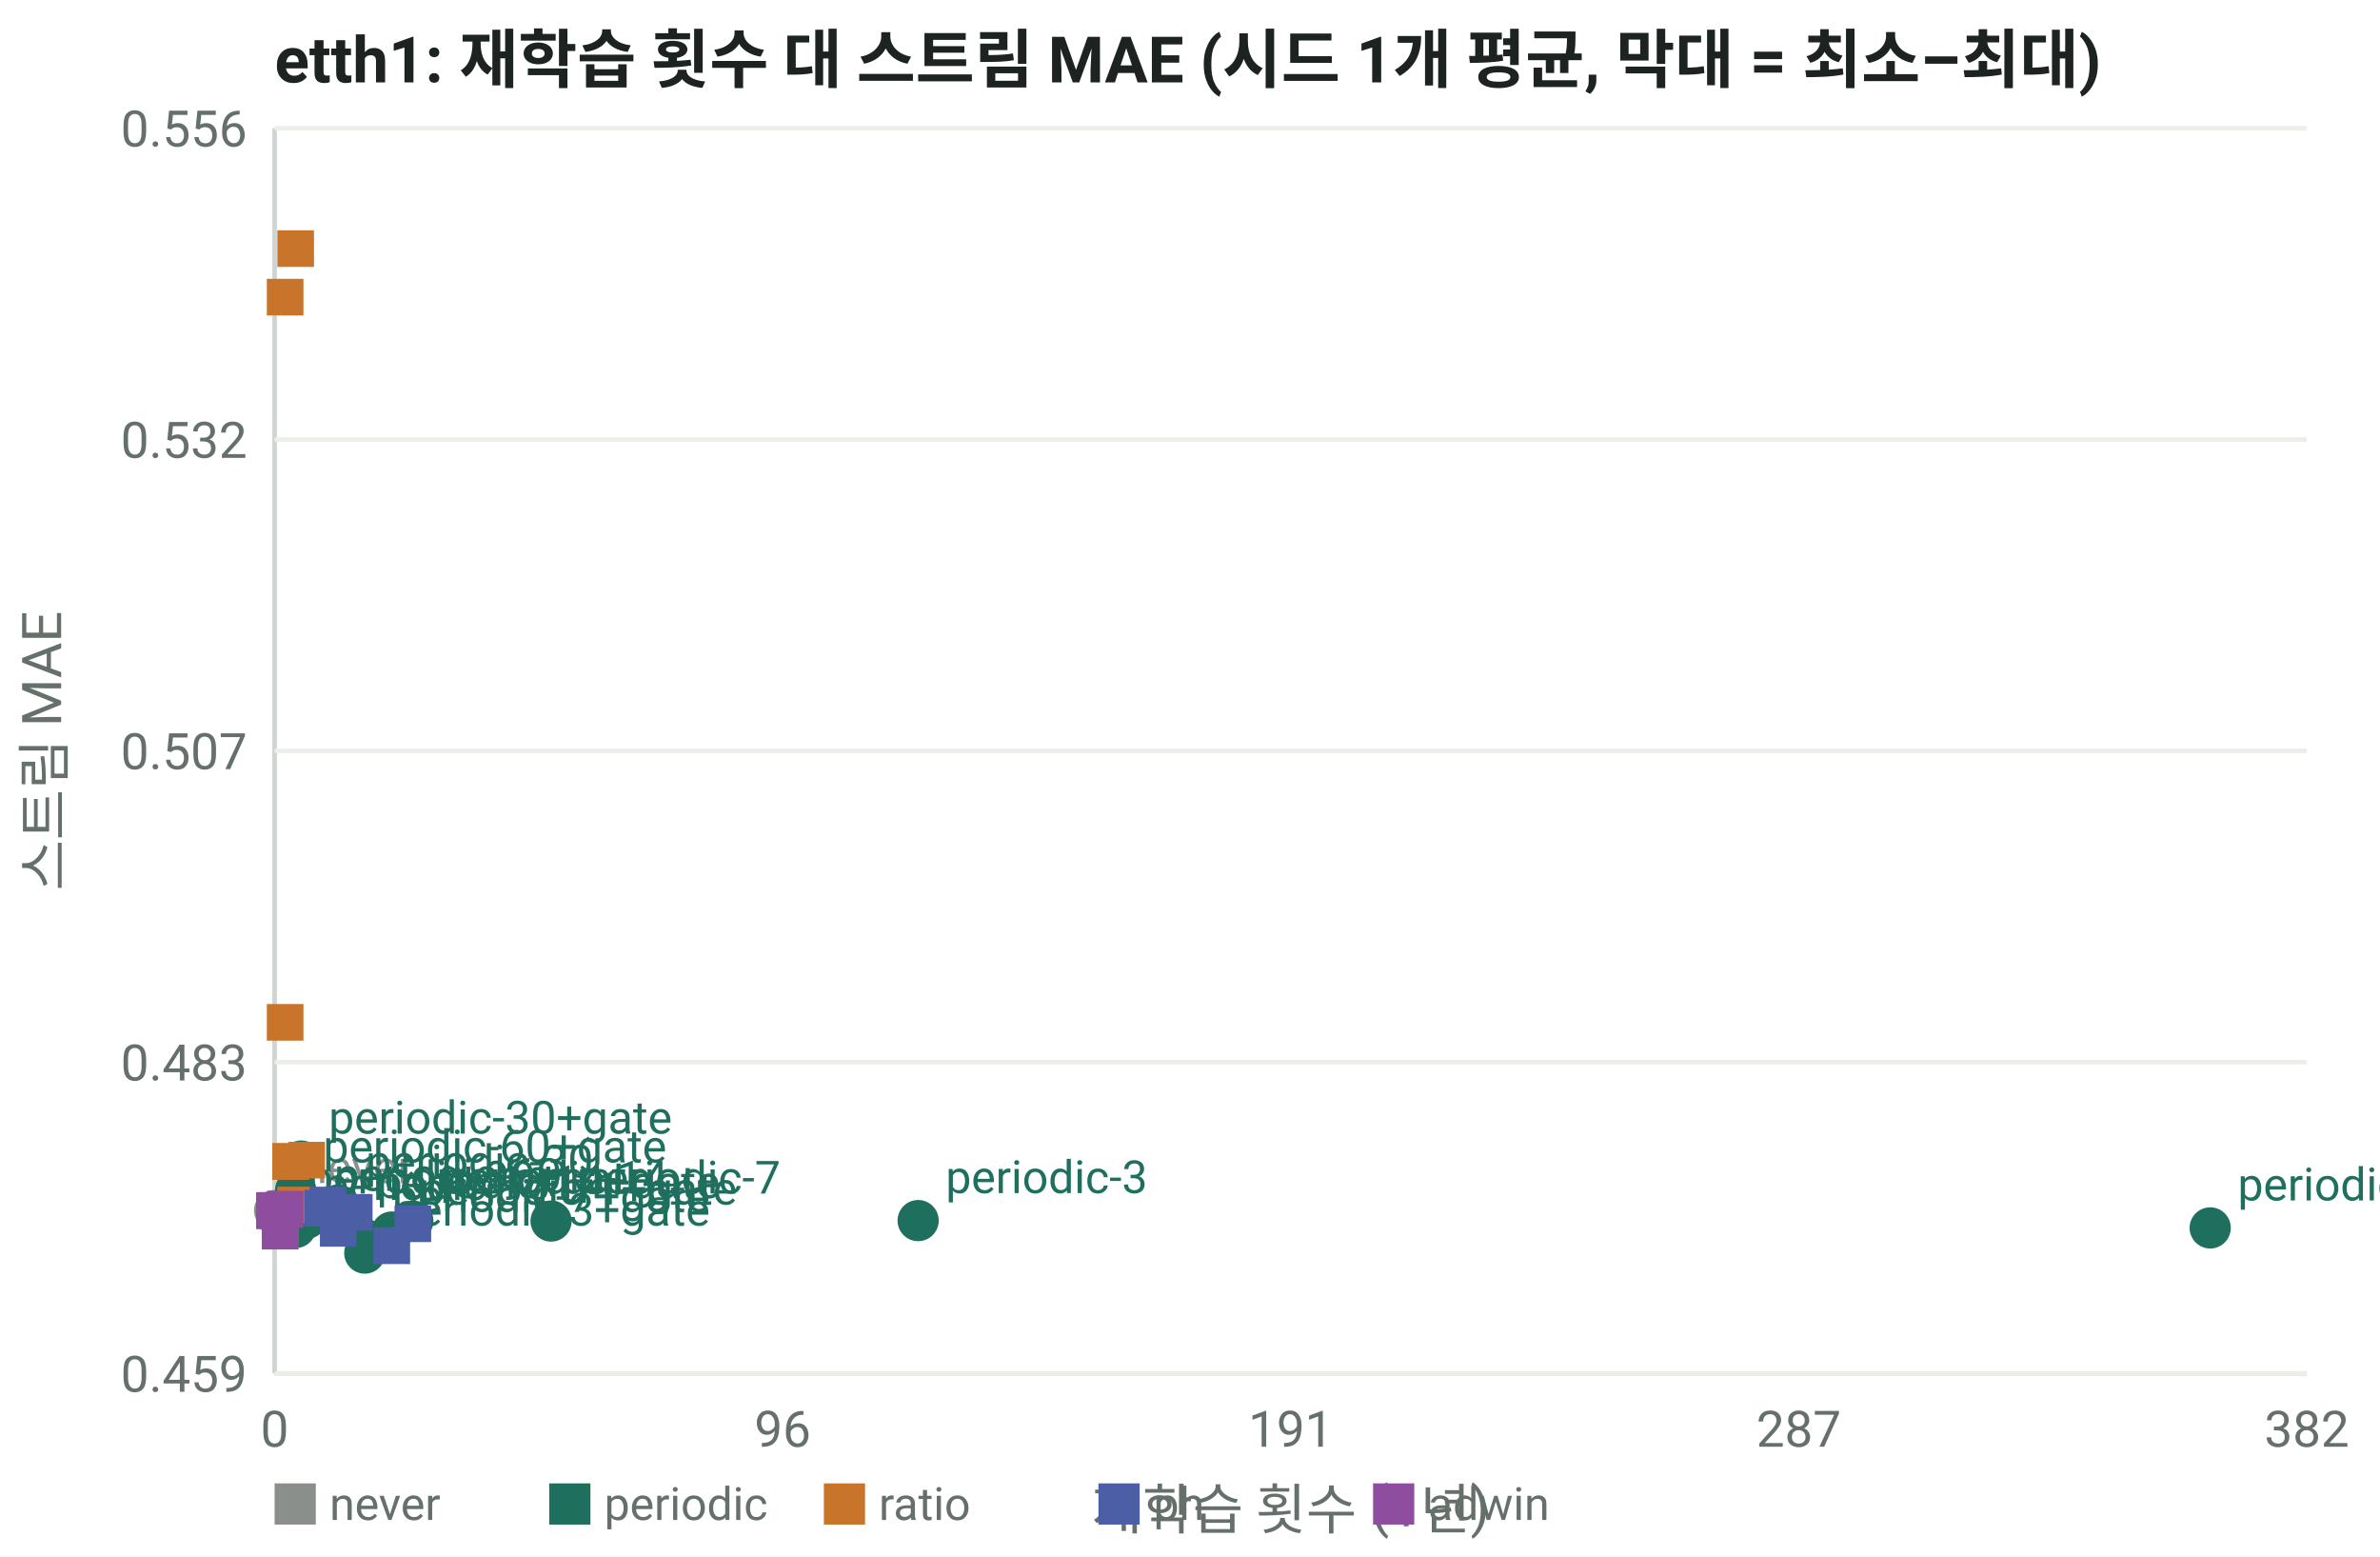
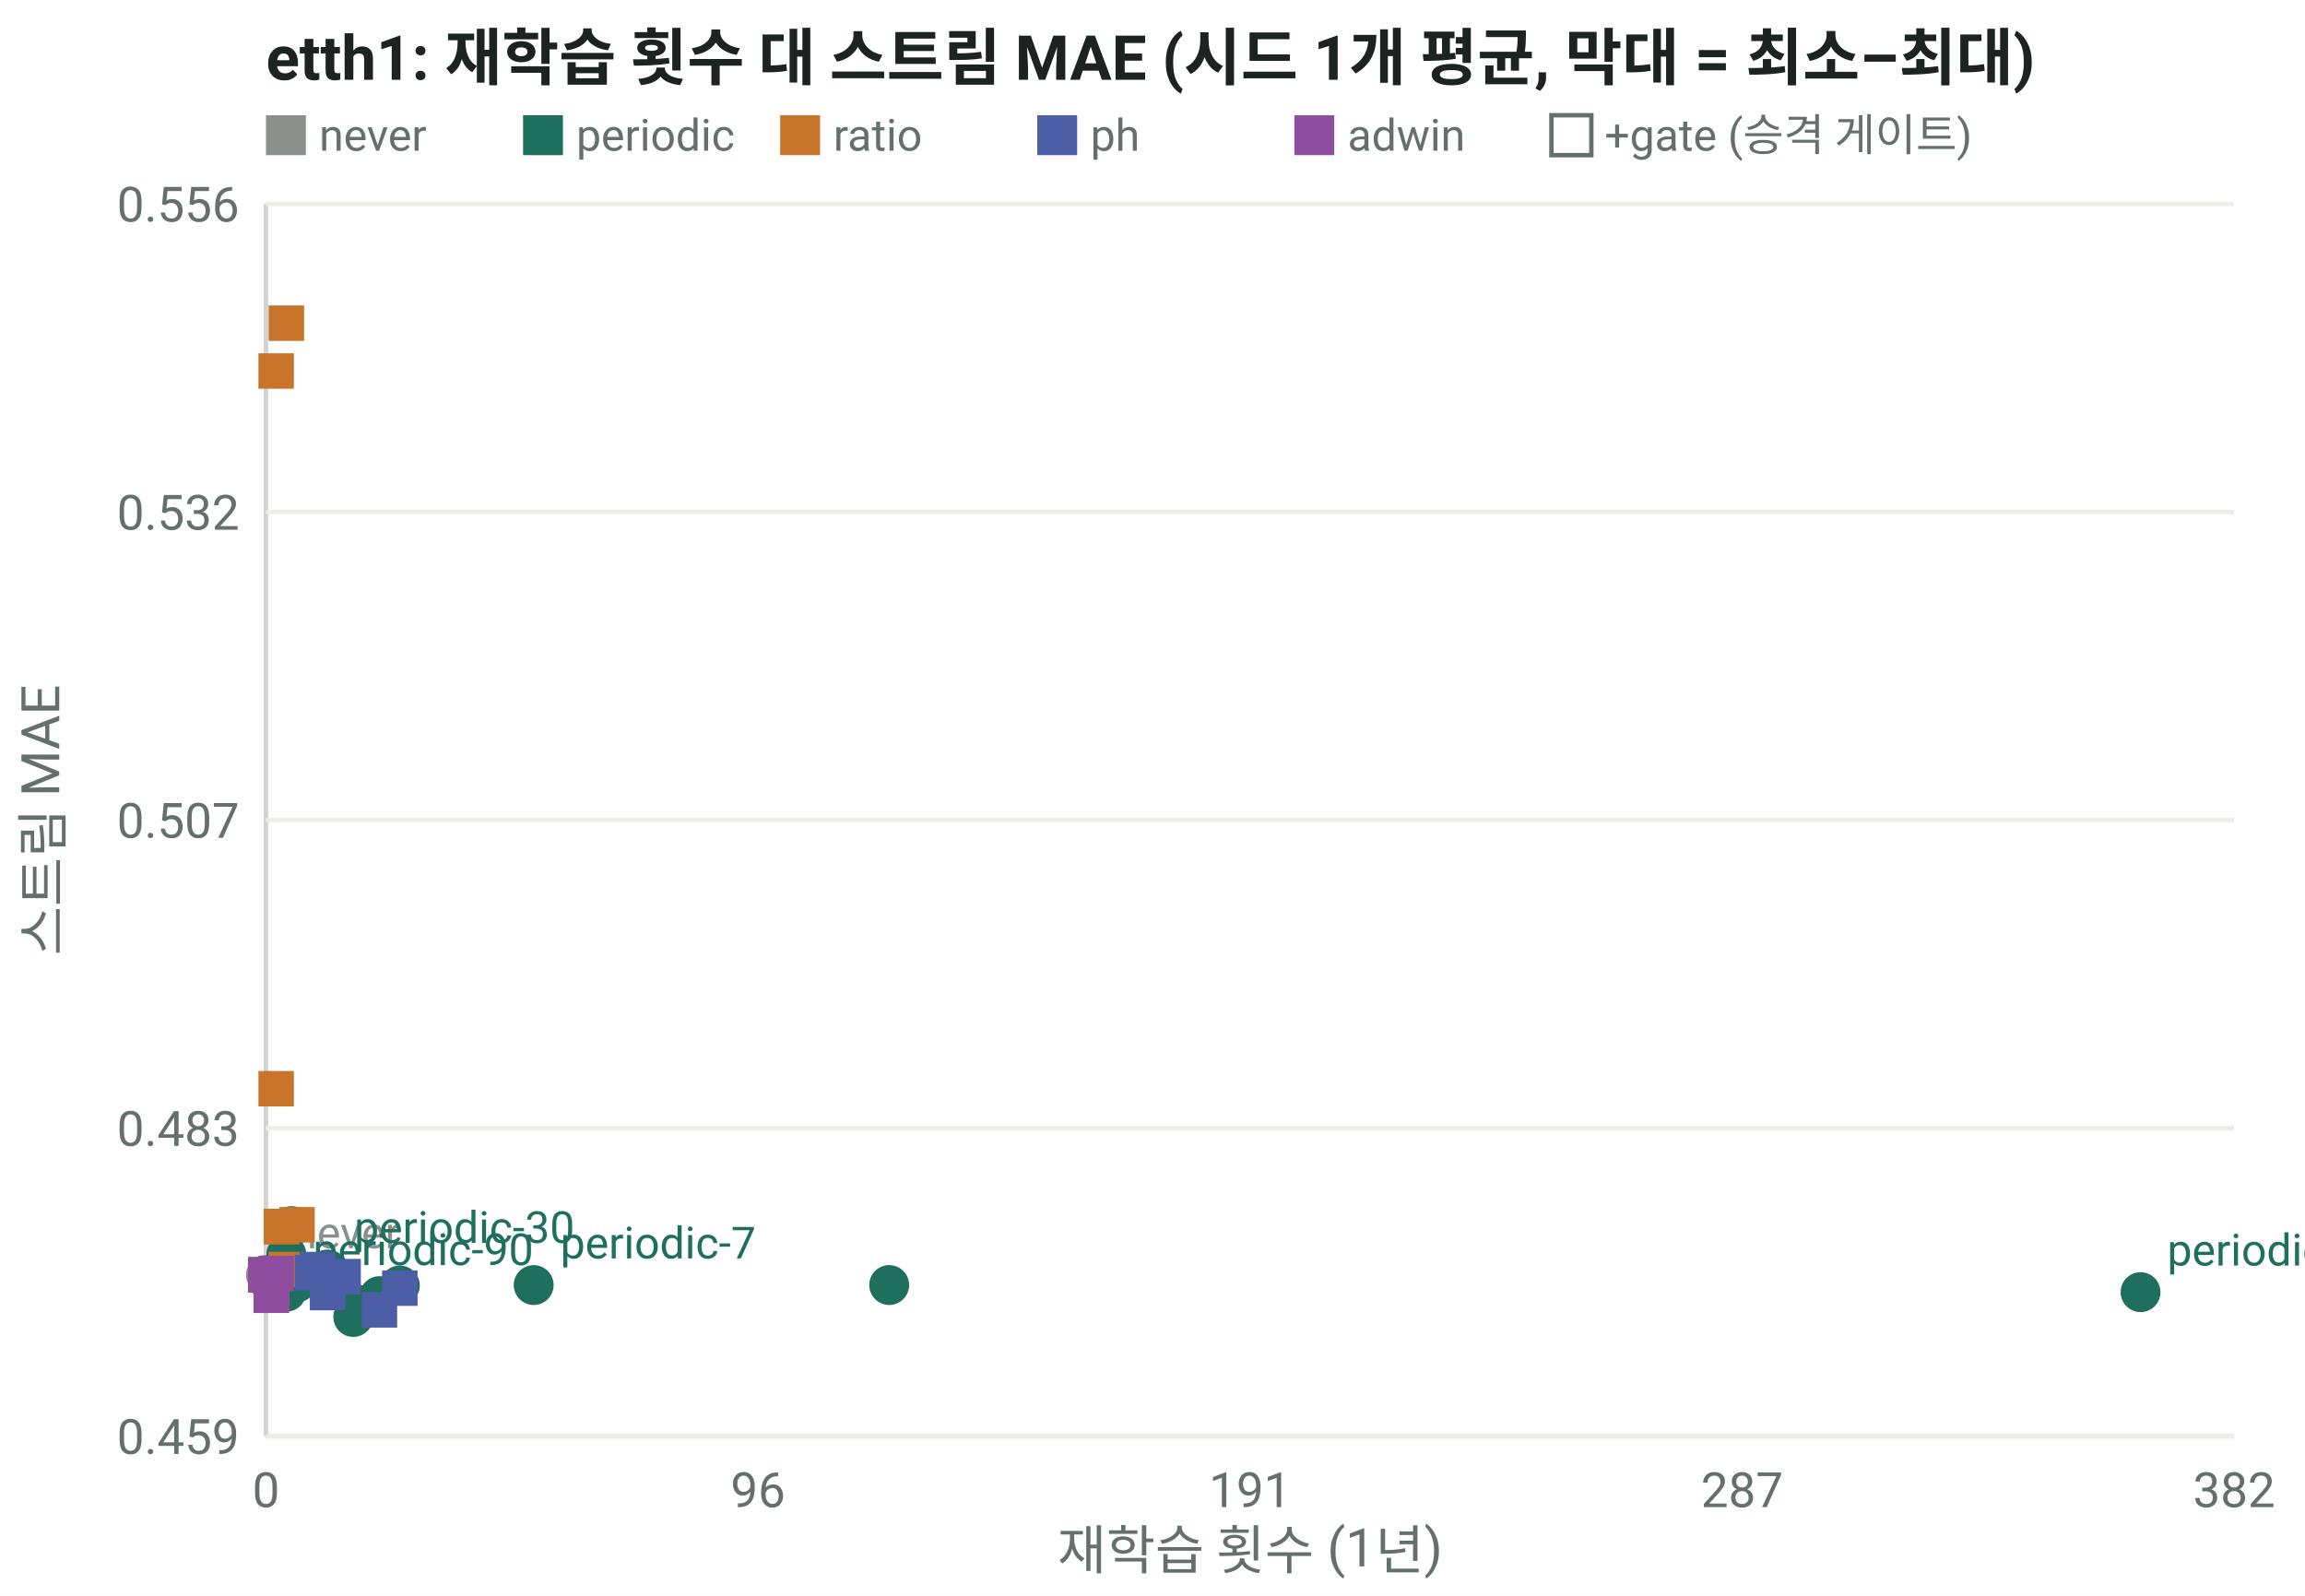
- <svg xmlns="http://www.w3.org/2000/svg" viewBox="0 0 520 340" width="520" height="340" font-family="system-ui, -apple-system, Segoe UI, Roboto, Noto Sans KR, sans-serif" font-size="12">
-   <rect width="520" height="340" fill="white" />
+ <svg xmlns="http://www.w3.org/2000/svg" viewBox="0 0 520 360" width="520" height="360" font-family="system-ui, -apple-system, Segoe UI, Roboto, Noto Sans KR, sans-serif" font-size="12">
+   <rect width="520" height="360" fill="white" />
  <text x="60" y="18" font-size="14" font-weight="600" fill="#1d2320">etth1: 재학습 횟수 대 스트림 MAE (시드 1개 평균, 막대 = 최소–최대)</text>
-   <text x="282.0" y="334" text-anchor="middle" fill="#66706a">재학습 횟수 (1년)</text>
-   <text transform="translate(14,164.0) rotate(-90)" text-anchor="middle" fill="#66706a">스트림 MAE</text>
-   <line x1="60" x2="504" y1="300" y2="300" stroke="#cfd4d0" />
-   <line x1="60" x2="60" y1="28" y2="300" stroke="#cfd4d0" />
-   <line x1="60" x2="504" y1="300.0" y2="300.0" stroke="#eceeea" />
-   <text x="54" y="304.0" text-anchor="end" fill="#66706a" font-size="11">0.459</text>
-   <text x="60.0" y="316" text-anchor="middle" fill="#66706a" font-size="11">0</text>
-   <line x1="60" x2="504" y1="232.0" y2="232.0" stroke="#eceeea" />
-   <text x="54" y="236.0" text-anchor="end" fill="#66706a" font-size="11">0.483</text>
-   <text x="171.0" y="316" text-anchor="middle" fill="#66706a" font-size="11">96</text>
-   <line x1="60" x2="504" y1="164.0" y2="164.0" stroke="#eceeea" />
-   <text x="54" y="168.0" text-anchor="end" fill="#66706a" font-size="11">0.507</text>
-   <text x="282.0" y="316" text-anchor="middle" fill="#66706a" font-size="11">191</text>
-   <line x1="60" x2="504" y1="96.0" y2="96.0" stroke="#eceeea" />
-   <text x="54" y="100.0" text-anchor="end" fill="#66706a" font-size="11">0.532</text>
-   <text x="393.0" y="316" text-anchor="middle" fill="#66706a" font-size="11">287</text>
-   <line x1="60" x2="504" y1="28.0" y2="28.0" stroke="#eceeea" />
-   <text x="54" y="32.0" text-anchor="end" fill="#66706a" font-size="11">0.556</text>
-   <text x="504.0" y="316" text-anchor="middle" fill="#66706a" font-size="11">382</text>
-   <line x1="60.0" x2="60.0" y1="264.4" y2="264.4" stroke="#8a8f8c" stroke-width="1.2" opacity=".6" />
-   <circle cx="60.0" cy="264.4" r="4.5" fill="#8a8f8c" />
-   <text x="66.0" y="258.4" font-size="10" fill="#8a8f8c">never</text>
-   <line x1="482.9" x2="482.9" y1="268.2" y2="268.2" stroke="#1f6f5f" stroke-width="1.2" opacity=".6" />
-   <circle cx="482.9" cy="268.2" r="4.5" fill="#1f6f5f" />
-   <text x="488.9" y="262.2" font-size="10" fill="#1f6f5f">periodic-1</text>
-   <line x1="85.6" x2="85.6" y1="269.1" y2="269.1" stroke="#1f6f5f" stroke-width="1.2" opacity=".6" />
-   <circle cx="85.6" cy="269.1" r="4.5" fill="#1f6f5f" />
-   <text x="91.6" y="263.1" font-size="10" fill="#1f6f5f">periodic-1+gate</text>
-   <line x1="200.6" x2="200.6" y1="266.6" y2="266.6" stroke="#1f6f5f" stroke-width="1.2" opacity=".6" />
-   <circle cx="200.6" cy="266.6" r="4.5" fill="#1f6f5f" />
-   <text x="206.6" y="260.6" font-size="10" fill="#1f6f5f">periodic-3</text>
-   <line x1="79.7" x2="79.7" y1="273.7" y2="273.7" stroke="#1f6f5f" stroke-width="1.2" opacity=".6" />
-   <circle cx="79.7" cy="273.7" r="4.5" fill="#1f6f5f" />
-   <text x="85.7" y="267.7" font-size="10" fill="#1f6f5f">periodic-3+gate</text>
-   <line x1="120.4" x2="120.4" y1="266.7" y2="266.7" stroke="#1f6f5f" stroke-width="1.2" opacity=".6" />
-   <circle cx="120.4" cy="266.7" r="4.5" fill="#1f6f5f" />
-   <text x="126.4" y="260.7" font-size="10" fill="#1f6f5f">periodic-7</text>
-   <line x1="79.7" x2="79.7" y1="270.7" y2="270.7" stroke="#1f6f5f" stroke-width="1.2" opacity=".6" />
-   <circle cx="79.7" cy="270.7" r="4.5" fill="#1f6f5f" />
-   <text x="85.7" y="264.7" font-size="10" fill="#1f6f5f">periodic-7+gate</text>
-   <line x1="90.2" x2="90.2" y1="266.7" y2="266.7" stroke="#1f6f5f" stroke-width="1.2" opacity=".6" />
-   <circle cx="90.2" cy="266.7" r="4.5" fill="#1f6f5f" />
-   <text x="96.2" y="260.7" font-size="10" fill="#1f6f5f">periodic-14</text>
-   <line x1="76.3" x2="76.3" y1="267.7" y2="267.7" stroke="#1f6f5f" stroke-width="1.2" opacity=".6" />
-   <circle cx="76.3" cy="267.7" r="4.5" fill="#1f6f5f" />
-   <text x="82.3" y="261.7" font-size="10" fill="#1f6f5f">periodic-14+gate</text>
-   <line x1="73.9" x2="73.9" y1="263.2" y2="263.2" stroke="#1f6f5f" stroke-width="1.2" opacity=".6" />
-   <circle cx="73.9" cy="263.2" r="4.5" fill="#1f6f5f" />
-   <text x="79.9" y="257.2" font-size="10" fill="#1f6f5f">periodic-30</text>
-   <line x1="65.8" x2="65.8" y1="253.6" y2="253.6" stroke="#1f6f5f" stroke-width="1.2" opacity=".6" />
-   <circle cx="65.8" cy="253.6" r="4.5" fill="#1f6f5f" />
-   <text x="71.8" y="247.6" font-size="10" fill="#1f6f5f">periodic-30+gate</text>
-   <line x1="67.0" x2="67.0" y1="266.1" y2="266.1" stroke="#1f6f5f" stroke-width="1.2" opacity=".6" />
-   <circle cx="67.0" cy="266.1" r="4.5" fill="#1f6f5f" />
-   <text x="73.0" y="260.1" font-size="10" fill="#1f6f5f">periodic-60</text>
-   <line x1="64.6" x2="64.6" y1="259.9" y2="259.9" stroke="#1f6f5f" stroke-width="1.2" opacity=".6" />
-   <circle cx="64.6" cy="259.9" r="4.5" fill="#1f6f5f" />
-   <text x="70.6" y="253.9" font-size="10" fill="#1f6f5f">periodic-60+gate</text>
-   <line x1="64.6" x2="64.6" y1="268.1" y2="268.1" stroke="#1f6f5f" stroke-width="1.2" opacity=".6" />
-   <circle cx="64.6" cy="268.1" r="4.5" fill="#1f6f5f" />
-   <text x="70.6" y="262.1" font-size="10" fill="#1f6f5f">periodic-90</text>
-   <line x1="61.2" x2="61.2" y1="266.7" y2="266.7" stroke="#1f6f5f" stroke-width="1.2" opacity=".6" />
-   <circle cx="61.2" cy="266.7" r="4.5" fill="#1f6f5f" />
-   <text x="67.2" y="260.7" font-size="10" fill="#1f6f5f">periodic-90+gate</text>
-   <line x1="67.0" x2="67.0" y1="253.4" y2="253.4" stroke="#c8742b" stroke-width="1.2" opacity=".6" />
-   <rect x="63.0" y="249.4" width="8" height="8" fill="#c8742b" />
-   <line x1="63.5" x2="63.5" y1="253.7" y2="253.7" stroke="#c8742b" stroke-width="1.2" opacity=".6" />
-   <rect x="59.5" y="249.7" width="8" height="8" fill="#c8742b" />
-   <line x1="64.6" x2="64.6" y1="263.2" y2="263.2" stroke="#c8742b" stroke-width="1.2" opacity=".6" />
-   <rect x="60.6" y="259.2" width="8" height="8" fill="#c8742b" />
-   <line x1="63.5" x2="63.5" y1="253.7" y2="253.7" stroke="#c8742b" stroke-width="1.2" opacity=".6" />
-   <rect x="59.5" y="249.7" width="8" height="8" fill="#c8742b" />
-   <line x1="64.6" x2="64.6" y1="54.3" y2="54.3" stroke="#c8742b" stroke-width="1.2" opacity=".6" />
-   <rect x="60.6" y="50.3" width="8" height="8" fill="#c8742b" />
-   <line x1="62.3" x2="62.3" y1="223.3" y2="223.3" stroke="#c8742b" stroke-width="1.2" opacity=".6" />
-   <rect x="58.3" y="219.3" width="8" height="8" fill="#c8742b" />
-   <line x1="62.3" x2="62.3" y1="64.9" y2="64.9" stroke="#c8742b" stroke-width="1.2" opacity=".6" />
-   <rect x="58.3" y="60.9" width="8" height="8" fill="#c8742b" />
-   <line x1="61.2" x2="61.2" y1="268.8" y2="268.8" stroke="#c8742b" stroke-width="1.2" opacity=".6" />
-   <rect x="57.2" y="264.8" width="8" height="8" fill="#c8742b" />
-   <line x1="90.2" x2="90.2" y1="267.3" y2="267.3" stroke="#4b5ea6" stroke-width="1.2" opacity=".6" />
-   <rect x="86.2" y="263.3" width="8" height="8" fill="#4b5ea6" />
-   <line x1="73.9" x2="73.9" y1="265.5" y2="265.5" stroke="#4b5ea6" stroke-width="1.2" opacity=".6" />
-   <rect x="69.9" y="261.5" width="8" height="8" fill="#4b5ea6" />
-   <line x1="85.6" x2="85.6" y1="272.1" y2="272.1" stroke="#4b5ea6" stroke-width="1.2" opacity=".6" />
-   <rect x="81.6" y="268.1" width="8" height="8" fill="#4b5ea6" />
-   <line x1="73.9" x2="73.9" y1="265.0" y2="265.0" stroke="#4b5ea6" stroke-width="1.2" opacity=".6" />
-   <rect x="69.9" y="261.0" width="8" height="8" fill="#4b5ea6" />
-   <line x1="77.4" x2="77.4" y1="264.8" y2="264.8" stroke="#4b5ea6" stroke-width="1.2" opacity=".6" />
-   <rect x="73.4" y="260.8" width="8" height="8" fill="#4b5ea6" />
-   <line x1="71.6" x2="71.6" y1="263.2" y2="263.2" stroke="#4b5ea6" stroke-width="1.2" opacity=".6" />
-   <rect x="67.6" y="259.2" width="8" height="8" fill="#4b5ea6" />
-   <line x1="73.9" x2="73.9" y1="268.3" y2="268.3" stroke="#4b5ea6" stroke-width="1.2" opacity=".6" />
-   <rect x="69.9" y="264.3" width="8" height="8" fill="#4b5ea6" />
-   <line x1="70.5" x2="70.5" y1="263.9" y2="263.9" stroke="#4b5ea6" stroke-width="1.2" opacity=".6" />
-   <rect x="66.5" y="259.9" width="8" height="8" fill="#4b5ea6" />
-   <line x1="60.0" x2="60.0" y1="264.4" y2="264.4" stroke="#8e4d9e" stroke-width="1.2" opacity=".6" />
-   <rect x="56.0" y="260.4" width="8" height="8" fill="#8e4d9e" />
-   <line x1="60.0" x2="60.0" y1="264.4" y2="264.4" stroke="#8e4d9e" stroke-width="1.2" opacity=".6" />
-   <rect x="56.0" y="260.4" width="8" height="8" fill="#8e4d9e" />
-   <line x1="61.2" x2="61.2" y1="267.8" y2="267.8" stroke="#8e4d9e" stroke-width="1.2" opacity=".6" />
-   <rect x="57.2" y="263.8" width="8" height="8" fill="#8e4d9e" />
-   <line x1="61.2" x2="61.2" y1="267.8" y2="267.8" stroke="#8e4d9e" stroke-width="1.2" opacity=".6" />
-   <rect x="57.2" y="263.8" width="8" height="8" fill="#8e4d9e" />
-   <line x1="61.2" x2="61.2" y1="266.7" y2="266.7" stroke="#8e4d9e" stroke-width="1.2" opacity=".6" />
-   <rect x="57.2" y="262.7" width="8" height="8" fill="#8e4d9e" />
-   <line x1="60.0" x2="60.0" y1="264.4" y2="264.4" stroke="#8e4d9e" stroke-width="1.2" opacity=".6" />
-   <rect x="56.0" y="260.4" width="8" height="8" fill="#8e4d9e" />
-   <line x1="62.3" x2="62.3" y1="264.1" y2="264.1" stroke="#8e4d9e" stroke-width="1.2" opacity=".6" />
-   <rect x="58.3" y="260.1" width="8" height="8" fill="#8e4d9e" />
-   <line x1="61.2" x2="61.2" y1="268.9" y2="268.9" stroke="#8e4d9e" stroke-width="1.2" opacity=".6" />
-   <rect x="57.2" y="264.9" width="8" height="8" fill="#8e4d9e" />
-   <rect x="60" y="324" width="9" height="9" fill="#8a8f8c" />
-   <text x="72" y="332" font-size="10" fill="#66706a">never</text>
-   <rect x="120" y="324" width="9" height="9" fill="#1f6f5f" />
-   <text x="132" y="332" font-size="10" fill="#66706a">periodic</text>
-   <rect x="180" y="324" width="9" height="9" fill="#c8742b" />
-   <text x="192" y="332" font-size="10" fill="#66706a">ratio</text>
-   <rect x="240" y="324" width="9" height="9" fill="#4b5ea6" />
-   <text x="252" y="332" font-size="10" fill="#66706a">ph</text>
-   <rect x="300" y="324" width="9" height="9" fill="#8e4d9e" />
-   <text x="312" y="332" font-size="10" fill="#66706a">adwin</text>
+   <text x="282.0" y="354" text-anchor="middle" fill="#66706a">재학습 횟수 (1년)</text>
+   <text transform="translate(14,185.0) rotate(-90)" text-anchor="middle" fill="#66706a">스트림 MAE</text>
+   <line x1="60" x2="504" y1="324" y2="324" stroke="#cfd4d0" />
+   <line x1="60" x2="60" y1="46" y2="324" stroke="#cfd4d0" />
+   <line x1="60" x2="504" y1="324.0" y2="324.0" stroke="#eceeea" />
+   <text x="54" y="328.0" text-anchor="end" fill="#66706a" font-size="11">0.459</text>
+   <text x="60.0" y="340" text-anchor="middle" fill="#66706a" font-size="11">0</text>
+   <line x1="60" x2="504" y1="254.5" y2="254.5" stroke="#eceeea" />
+   <text x="54" y="258.5" text-anchor="end" fill="#66706a" font-size="11">0.483</text>
+   <text x="171.0" y="340" text-anchor="middle" fill="#66706a" font-size="11">96</text>
+   <line x1="60" x2="504" y1="185.0" y2="185.0" stroke="#eceeea" />
+   <text x="54" y="189.0" text-anchor="end" fill="#66706a" font-size="11">0.507</text>
+   <text x="282.0" y="340" text-anchor="middle" fill="#66706a" font-size="11">191</text>
+   <line x1="60" x2="504" y1="115.5" y2="115.5" stroke="#eceeea" />
+   <text x="54" y="119.5" text-anchor="end" fill="#66706a" font-size="11">0.532</text>
+   <text x="393.0" y="340" text-anchor="middle" fill="#66706a" font-size="11">287</text>
+   <line x1="60" x2="504" y1="46.0" y2="46.0" stroke="#eceeea" />
+   <text x="54" y="50.0" text-anchor="end" fill="#66706a" font-size="11">0.556</text>
+   <text x="504.0" y="340" text-anchor="middle" fill="#66706a" font-size="11">382</text>
+   <line x1="60.0" x2="60.0" y1="287.6" y2="287.6" stroke="#8a8f8c" stroke-width="1.2" opacity=".6" />
+   <circle cx="60.0" cy="287.6" r="4.5" fill="#8a8f8c" />
+   <text x="66.0" y="281.6" font-size="10" fill="#8a8f8c">never</text>
+   <line x1="482.9" x2="482.9" y1="291.5" y2="291.5" stroke="#1f6f5f" stroke-width="1.2" opacity=".6" />
+   <circle cx="482.9" cy="291.5" r="4.5" fill="#1f6f5f" />
+   <text x="488.9" y="285.5" font-size="10" fill="#1f6f5f">periodic-1</text>
+   <line x1="85.6" x2="85.6" y1="292.4" y2="292.4" stroke="#1f6f5f" stroke-width="1.2" opacity=".6" />
+   <circle cx="85.6" cy="292.4" r="4.5" fill="#1f6f5f" />
+   <line x1="200.6" x2="200.6" y1="289.9" y2="289.9" stroke="#1f6f5f" stroke-width="1.2" opacity=".6" />
+   <circle cx="200.6" cy="289.9" r="4.5" fill="#1f6f5f" />
+   <line x1="79.7" x2="79.7" y1="297.1" y2="297.1" stroke="#1f6f5f" stroke-width="1.2" opacity=".6" />
+   <circle cx="79.7" cy="297.1" r="4.5" fill="#1f6f5f" />
+   <line x1="120.4" x2="120.4" y1="289.9" y2="289.9" stroke="#1f6f5f" stroke-width="1.2" opacity=".6" />
+   <circle cx="120.4" cy="289.9" r="4.5" fill="#1f6f5f" />
+   <text x="126.4" y="283.9" font-size="10" fill="#1f6f5f">periodic-7</text>
+   <line x1="79.7" x2="79.7" y1="294.0" y2="294.0" stroke="#1f6f5f" stroke-width="1.2" opacity=".6" />
+   <circle cx="79.7" cy="294.0" r="4.5" fill="#1f6f5f" />
+   <line x1="90.2" x2="90.2" y1="290.0" y2="290.0" stroke="#1f6f5f" stroke-width="1.2" opacity=".6" />
+   <circle cx="90.2" cy="290.0" r="4.5" fill="#1f6f5f" />
+   <line x1="76.3" x2="76.3" y1="291.0" y2="291.0" stroke="#1f6f5f" stroke-width="1.2" opacity=".6" />
+   <circle cx="76.3" cy="291.0" r="4.5" fill="#1f6f5f" />
+   <line x1="73.9" x2="73.9" y1="286.4" y2="286.4" stroke="#1f6f5f" stroke-width="1.2" opacity=".6" />
+   <circle cx="73.9" cy="286.4" r="4.5" fill="#1f6f5f" />
+   <text x="79.9" y="280.4" font-size="10" fill="#1f6f5f">periodic-30</text>
+   <line x1="65.8" x2="65.8" y1="276.6" y2="276.6" stroke="#1f6f5f" stroke-width="1.2" opacity=".6" />
+   <circle cx="65.8" cy="276.6" r="4.5" fill="#1f6f5f" />
+   <line x1="67.0" x2="67.0" y1="289.3" y2="289.3" stroke="#1f6f5f" stroke-width="1.2" opacity=".6" />
+   <circle cx="67.0" cy="289.3" r="4.5" fill="#1f6f5f" />
+   <line x1="64.6" x2="64.6" y1="283.0" y2="283.0" stroke="#1f6f5f" stroke-width="1.2" opacity=".6" />
+   <circle cx="64.6" cy="283.0" r="4.5" fill="#1f6f5f" />
+   <line x1="64.6" x2="64.6" y1="291.4" y2="291.4" stroke="#1f6f5f" stroke-width="1.2" opacity=".6" />
+   <circle cx="64.6" cy="291.4" r="4.5" fill="#1f6f5f" />
+   <text x="70.6" y="285.4" font-size="10" fill="#1f6f5f">periodic-90</text>
+   <line x1="61.2" x2="61.2" y1="290.0" y2="290.0" stroke="#1f6f5f" stroke-width="1.2" opacity=".6" />
+   <circle cx="61.2" cy="290.0" r="4.5" fill="#1f6f5f" />
+   <line x1="67.0" x2="67.0" y1="276.3" y2="276.3" stroke="#c8742b" stroke-width="1.2" opacity=".6" />
+   <rect x="63.0" y="272.3" width="8" height="8" fill="#c8742b" />
+   <line x1="63.5" x2="63.5" y1="276.7" y2="276.7" stroke="#c8742b" stroke-width="1.2" opacity=".6" />
+   <rect x="59.5" y="272.7" width="8" height="8" fill="#c8742b" />
+   <line x1="64.6" x2="64.6" y1="286.4" y2="286.4" stroke="#c8742b" stroke-width="1.2" opacity=".6" />
+   <rect x="60.6" y="282.4" width="8" height="8" fill="#c8742b" />
+   <line x1="63.5" x2="63.5" y1="276.7" y2="276.7" stroke="#c8742b" stroke-width="1.2" opacity=".6" />
+   <rect x="59.5" y="272.7" width="8" height="8" fill="#c8742b" />
+   <line x1="64.6" x2="64.6" y1="72.9" y2="72.9" stroke="#c8742b" stroke-width="1.2" opacity=".6" />
+   <rect x="60.6" y="68.9" width="8" height="8" fill="#c8742b" />
+   <line x1="62.3" x2="62.3" y1="245.6" y2="245.6" stroke="#c8742b" stroke-width="1.2" opacity=".6" />
+   <rect x="58.3" y="241.6" width="8" height="8" fill="#c8742b" />
+   <line x1="62.3" x2="62.3" y1="83.7" y2="83.7" stroke="#c8742b" stroke-width="1.2" opacity=".6" />
+   <rect x="58.3" y="79.7" width="8" height="8" fill="#c8742b" />
+   <line x1="61.2" x2="61.2" y1="292.1" y2="292.1" stroke="#c8742b" stroke-width="1.2" opacity=".6" />
+   <rect x="57.2" y="288.1" width="8" height="8" fill="#c8742b" />
+   <line x1="90.2" x2="90.2" y1="290.6" y2="290.6" stroke="#4b5ea6" stroke-width="1.2" opacity=".6" />
+   <rect x="86.2" y="286.6" width="8" height="8" fill="#4b5ea6" />
+   <line x1="73.9" x2="73.9" y1="288.7" y2="288.7" stroke="#4b5ea6" stroke-width="1.2" opacity=".6" />
+   <rect x="69.9" y="284.7" width="8" height="8" fill="#4b5ea6" />
+   <line x1="85.6" x2="85.6" y1="295.5" y2="295.5" stroke="#4b5ea6" stroke-width="1.2" opacity=".6" />
+   <rect x="81.6" y="291.5" width="8" height="8" fill="#4b5ea6" />
+   <line x1="73.9" x2="73.9" y1="288.2" y2="288.2" stroke="#4b5ea6" stroke-width="1.2" opacity=".6" />
+   <rect x="69.9" y="284.2" width="8" height="8" fill="#4b5ea6" />
+   <line x1="77.4" x2="77.4" y1="288.0" y2="288.0" stroke="#4b5ea6" stroke-width="1.2" opacity=".6" />
+   <rect x="73.4" y="284.0" width="8" height="8" fill="#4b5ea6" />
+   <line x1="71.6" x2="71.6" y1="286.4" y2="286.4" stroke="#4b5ea6" stroke-width="1.2" opacity=".6" />
+   <rect x="67.6" y="282.4" width="8" height="8" fill="#4b5ea6" />
+   <line x1="73.9" x2="73.9" y1="291.6" y2="291.6" stroke="#4b5ea6" stroke-width="1.2" opacity=".6" />
+   <rect x="69.9" y="287.6" width="8" height="8" fill="#4b5ea6" />
+   <line x1="70.5" x2="70.5" y1="287.1" y2="287.1" stroke="#4b5ea6" stroke-width="1.2" opacity=".6" />
+   <rect x="66.5" y="283.1" width="8" height="8" fill="#4b5ea6" />
+   <line x1="60.0" x2="60.0" y1="287.6" y2="287.6" stroke="#8e4d9e" stroke-width="1.2" opacity=".6" />
+   <rect x="56.0" y="283.6" width="8" height="8" fill="#8e4d9e" />
+   <line x1="60.0" x2="60.0" y1="287.6" y2="287.6" stroke="#8e4d9e" stroke-width="1.2" opacity=".6" />
+   <rect x="56.0" y="283.6" width="8" height="8" fill="#8e4d9e" />
+   <line x1="61.2" x2="61.2" y1="291.1" y2="291.1" stroke="#8e4d9e" stroke-width="1.2" opacity=".6" />
+   <rect x="57.2" y="287.1" width="8" height="8" fill="#8e4d9e" />
+   <line x1="61.2" x2="61.2" y1="291.1" y2="291.1" stroke="#8e4d9e" stroke-width="1.2" opacity=".6" />
+   <rect x="57.2" y="287.1" width="8" height="8" fill="#8e4d9e" />
+   <line x1="61.2" x2="61.2" y1="289.9" y2="289.9" stroke="#8e4d9e" stroke-width="1.2" opacity=".6" />
+   <rect x="57.2" y="285.9" width="8" height="8" fill="#8e4d9e" />
+   <line x1="60.0" x2="60.0" y1="287.6" y2="287.6" stroke="#8e4d9e" stroke-width="1.2" opacity=".6" />
+   <rect x="56.0" y="283.6" width="8" height="8" fill="#8e4d9e" />
+   <line x1="62.3" x2="62.3" y1="287.3" y2="287.3" stroke="#8e4d9e" stroke-width="1.2" opacity=".6" />
+   <rect x="58.3" y="283.3" width="8" height="8" fill="#8e4d9e" />
+   <line x1="61.2" x2="61.2" y1="292.2" y2="292.2" stroke="#8e4d9e" stroke-width="1.2" opacity=".6" />
+   <rect x="57.2" y="288.2" width="8" height="8" fill="#8e4d9e" />
+   <rect x="60" y="26" width="9" height="9" fill="#8a8f8c" />
+   <text x="72" y="34" font-size="10" fill="#66706a">never</text>
+   <rect x="118" y="26" width="9" height="9" fill="#1f6f5f" />
+   <text x="130" y="34" font-size="10" fill="#66706a">periodic</text>
+   <rect x="176" y="26" width="9" height="9" fill="#c8742b" />
+   <text x="188" y="34" font-size="10" fill="#66706a">ratio</text>
+   <rect x="234" y="26" width="9" height="9" fill="#4b5ea6" />
+   <text x="246" y="34" font-size="10" fill="#66706a">ph</text>
+   <rect x="292" y="26" width="9" height="9" fill="#8e4d9e" />
+   <text x="304" y="34" font-size="10" fill="#66706a">adwin</text>
+   <rect x="350" y="26" width="9" height="9" fill="white" stroke="#66706a" />
+   <text x="362" y="34" font-size="10" fill="#66706a">+gate (승격 게이트)</text>
</svg>
